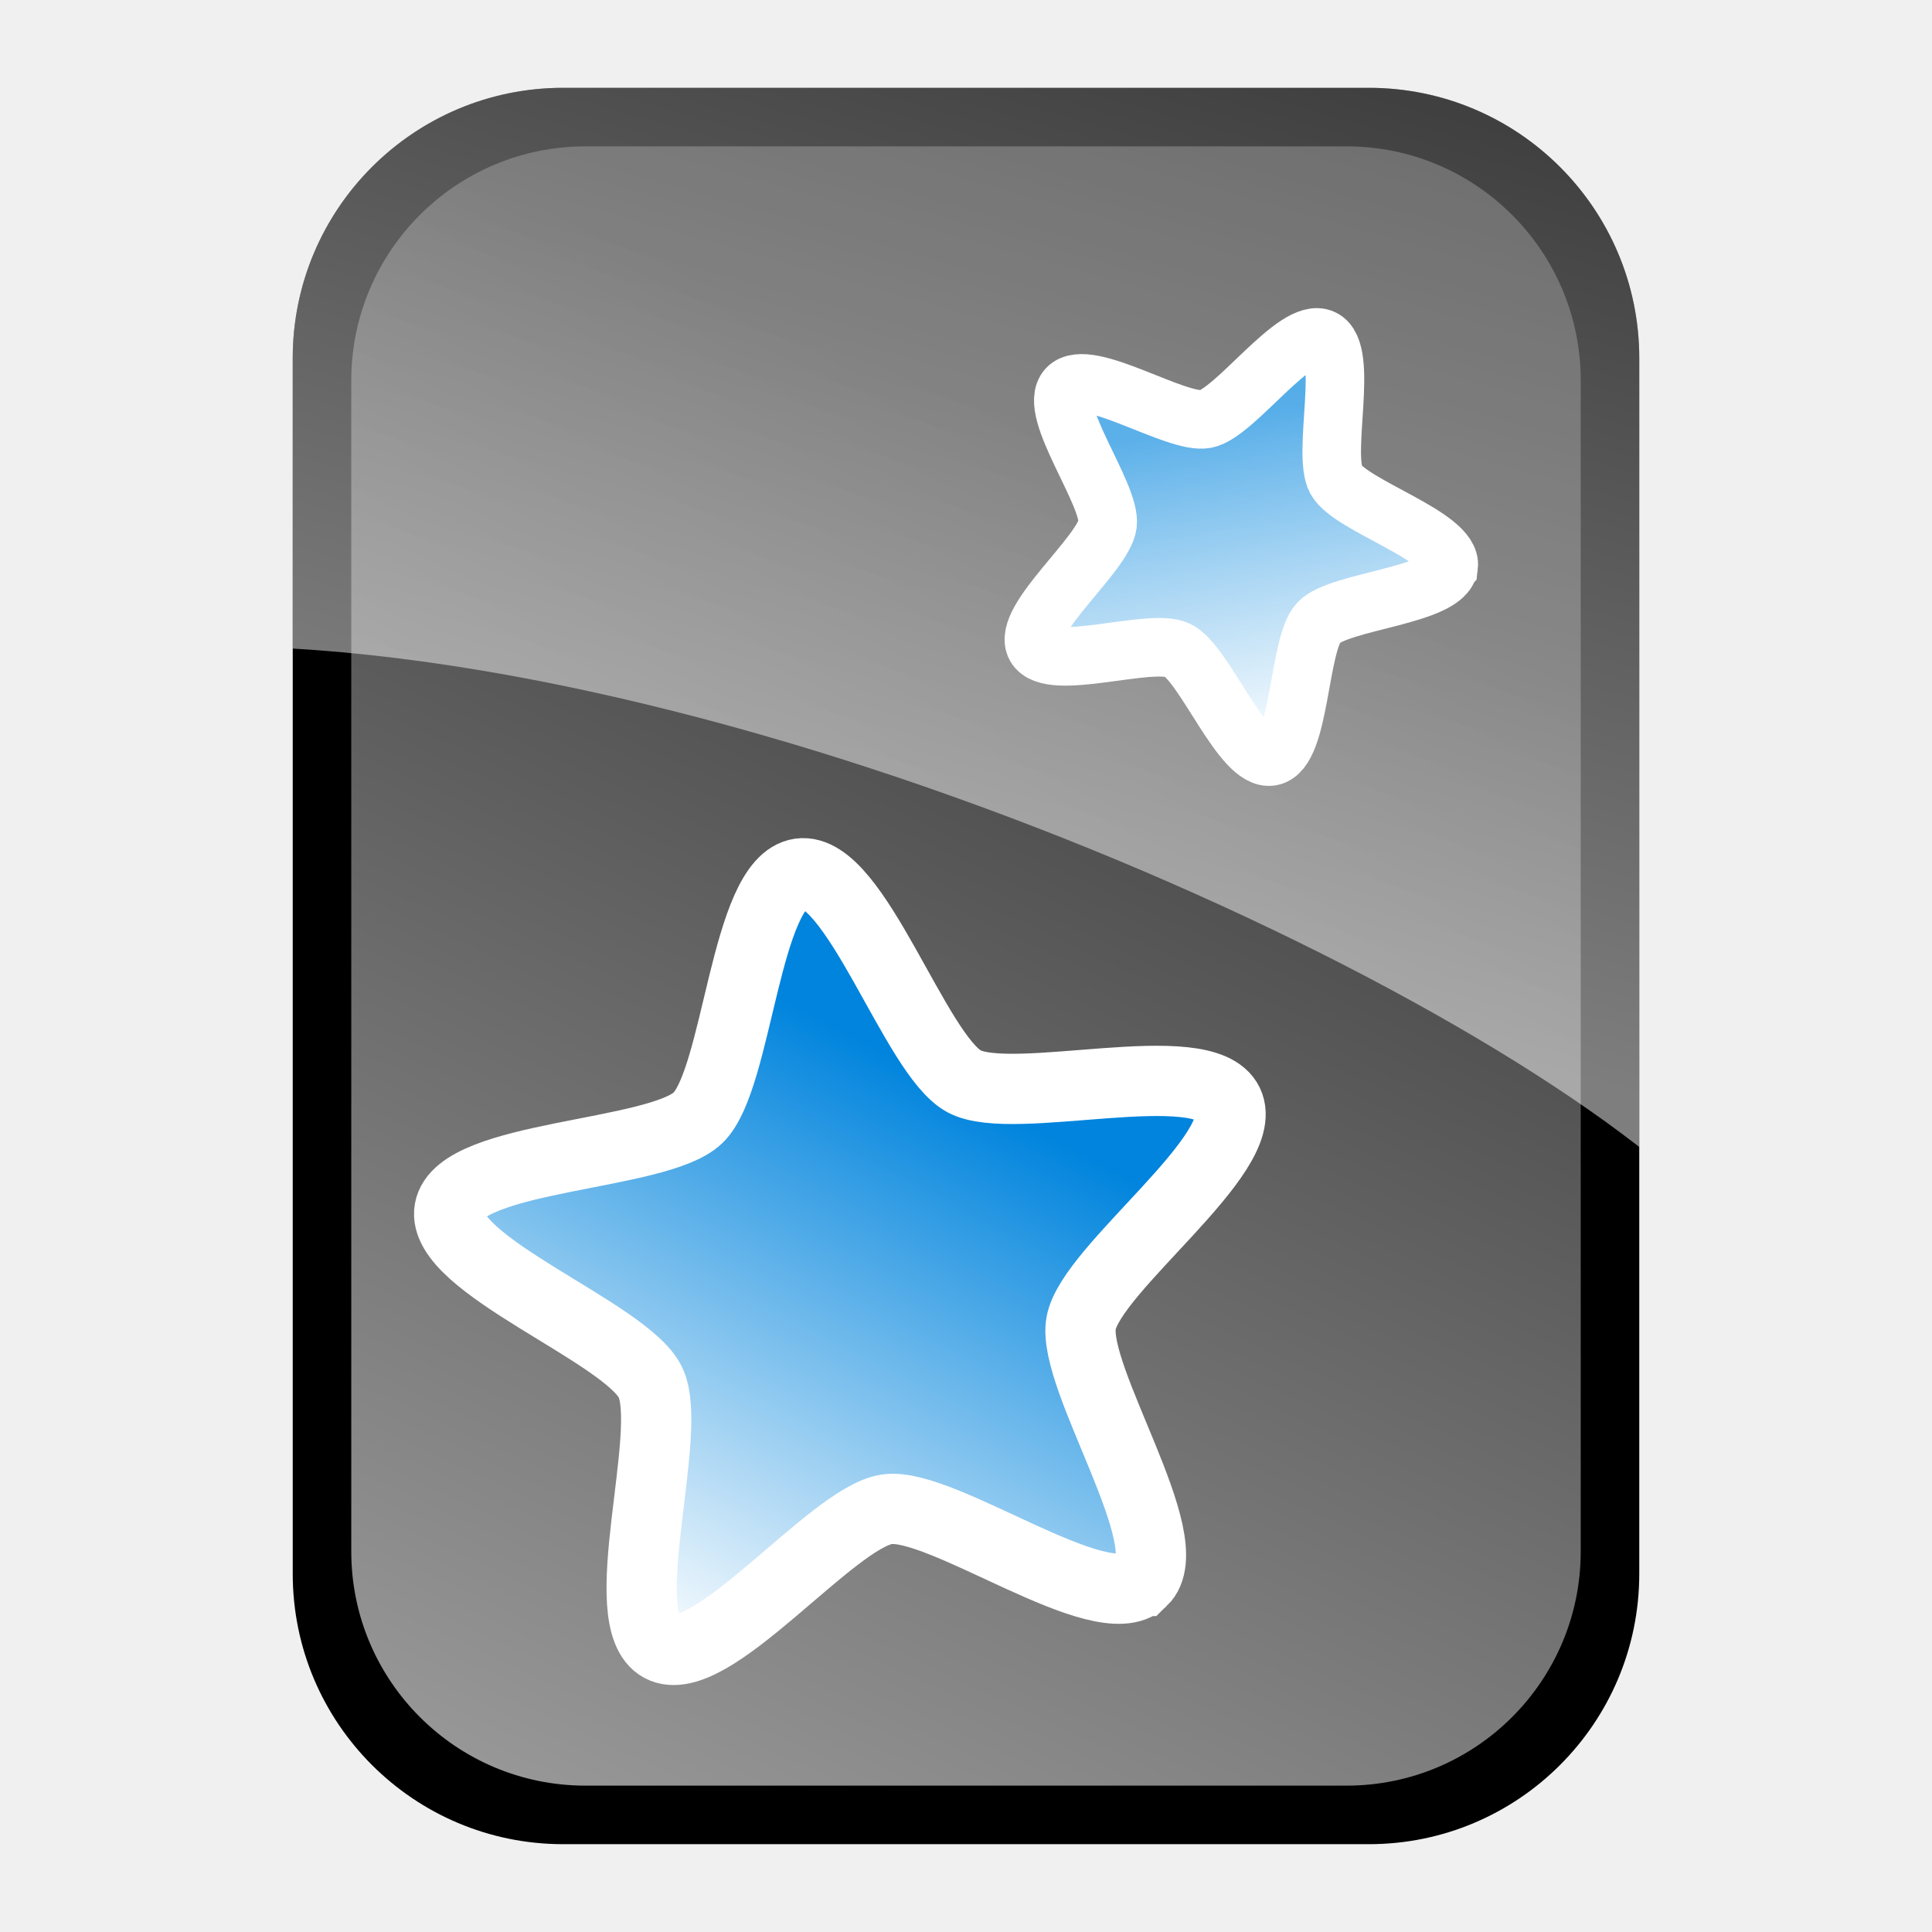
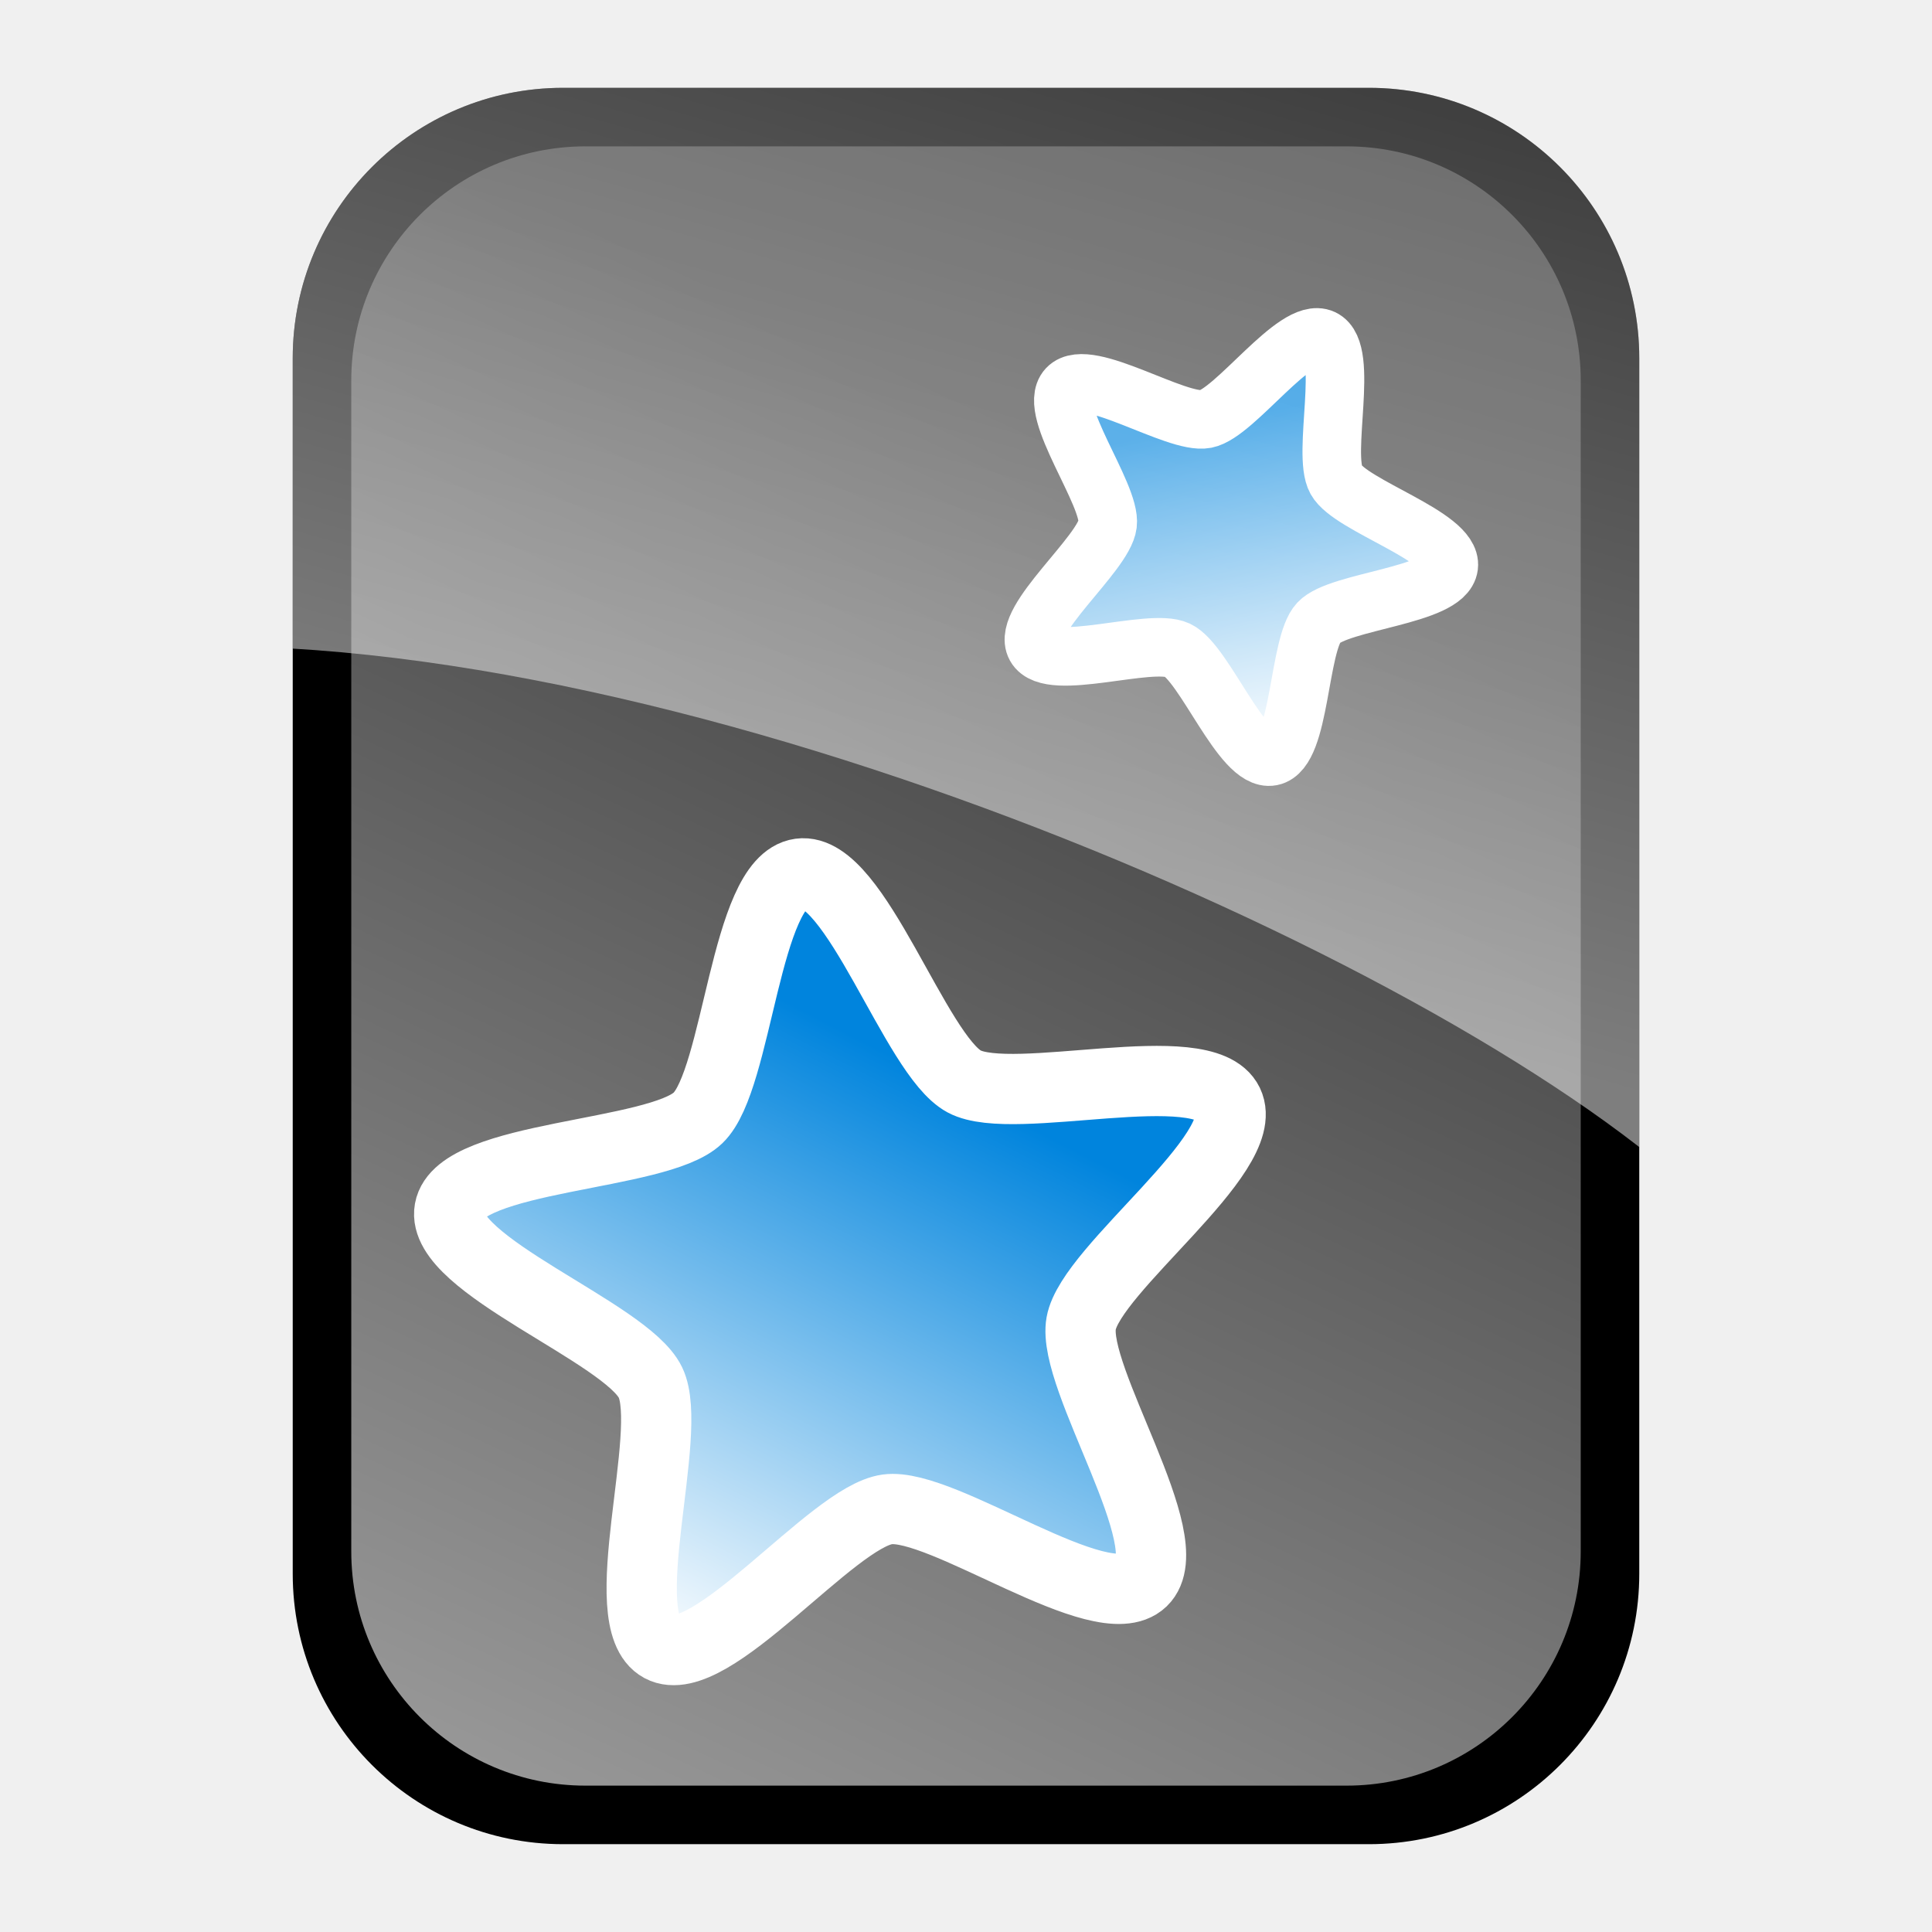
- <svg xmlns="http://www.w3.org/2000/svg" xmlns:xlink="http://www.w3.org/1999/xlink" width="33" height="33" id="svg3652" version="1.1">
-   <defs id="defs3654">
-     <clipPath clipPathUnits="userSpaceOnUse" id="clipPath2815">
-       <rect style="fill:#d533e4;fill-opacity:0.541;stroke:none" id="rect1913" width="23" height="30" x="5" y="1" ry="4.619" rx="4.619" />
+ <svg xmlns="http://www.w3.org/2000/svg" xmlns:xlink="http://www.w3.org/1999/xlink" width="33" height="33">
+   <defs>
+     <linearGradient xlink:href="#a" id="e" x1="15.5" x2="4" y1="5.95" y2="31" gradientTransform="matrix(.95454 0 0 .96552 1.705 .552)" gradientUnits="userSpaceOnUse" />
+     <linearGradient id="a">
+       <stop offset="0" style="stop-color:#3c3c3c;stop-opacity:1" />
+       <stop offset="1" style="stop-color:#9e9e9e;stop-opacity:1" />
+     </linearGradient>
+     <linearGradient xlink:href="#b" id="f" x1="253.747" x2="188" y1="412.83" y2="542.333" gradientUnits="userSpaceOnUse" />
+     <linearGradient id="b">
+       <stop offset="0" style="stop-color:#0084dd;stop-opacity:1" />
+       <stop offset="1" style="stop-color:white;stop-opacity:1" />
+     </linearGradient>
+     <linearGradient xlink:href="#b" id="g" x1="253.747" x2="188" y1="412.83" y2="542.333" gradientUnits="userSpaceOnUse" />
+     <linearGradient id="c">
+       <stop offset="0" style="stop-color:white;stop-opacity:.494" />
+       <stop offset="1" style="stop-color:white;stop-opacity:.251" />
+     </linearGradient>
+     <linearGradient xlink:href="#c" id="h" x1="247" x2="292" y1="441.862" y2="282.362" gradientTransform="matrix(.0924 0 0 .0924 -5.658 -25.642)" gradientUnits="userSpaceOnUse" />
+     <clipPath id="d" clipPathUnits="userSpaceOnUse">
+       <rect width="23" height="30" x="5" y="1" rx="4.619" ry="4.619" style="fill:#d533e4;fill-opacity:.541;stroke:none" />
    </clipPath>
-     <linearGradient xlink:href="#linearGradient3769" id="linearGradient2973" gradientUnits="userSpaceOnUse" gradientTransform="matrix(0.954545,0,0,0.965517,1.704545,0.551724)" x1="15.5" y1="5.95" x2="4" y2="31" />
-     <linearGradient id="linearGradient3769">
-       <stop id="stop3771" offset="0" style="stop-color:#3c3c3c;stop-opacity:1" />
-       <stop id="stop3773" offset="1" style="stop-color:#9e9e9e;stop-opacity:1" />
-     </linearGradient>
-     <linearGradient xlink:href="#linearGradient4825" id="linearGradient2975" gradientUnits="userSpaceOnUse" x1="253.747" y1="412.83" x2="188" y2="542.333" />
-     <linearGradient id="linearGradient4825">
-       <stop id="stop4827" offset="0" style="stop-color:#0084dd;stop-opacity:1" />
-       <stop id="stop4829" offset="1" style="stop-color:white;stop-opacity:1" />
-     </linearGradient>
-     <linearGradient xlink:href="#linearGradient4825" id="linearGradient2977" gradientUnits="userSpaceOnUse" x1="253.747" y1="412.83" x2="188" y2="542.333" />
-     <linearGradient id="linearGradient3681">
-       <stop id="stop3683" offset="0" style="stop-color:#0084dd;stop-opacity:1" />
-       <stop id="stop3685" offset="1" style="stop-color:white;stop-opacity:1" />
-     </linearGradient>
-     <linearGradient xlink:href="#linearGradient4843" id="linearGradient2979" gradientUnits="userSpaceOnUse" gradientTransform="matrix(0.09240924,0,0,0.09240924,-5.65772,-25.6423)" x1="247" y1="441.862" x2="292" y2="282.362" />
-     <linearGradient id="linearGradient4843">
-       <stop style="stop-color:white;stop-opacity:0.494;" offset="0" id="stop4845" />
-       <stop style="stop-color:white;stop-opacity:0.251;" offset="1" id="stop4847" />
-     </linearGradient>
-     <linearGradient y2="282.362" x2="292" y1="441.862" x1="247" gradientTransform="matrix(0.09240924,0,0,0.09240924,-5.65772,-25.6423)" gradientUnits="userSpaceOnUse" id="linearGradient3698" xlink:href="#linearGradient4843" />
  </defs>
-   <g id="layer1" transform="translate(0,-1019.362)">
-     <g style="display:inline" id="g2807" clip-path="url(#clipPath2815)" transform="translate(0,1019.862)">
-       <rect ry="0" rx="0" y="0" x="0" height="32" width="32" id="rect2802" style="fill:#000000;fill-opacity:1;stroke:none;display:inline" />
-       <rect style="fill:url(#linearGradient2973);fill-opacity:1;stroke:none" id="rect4875" width="21" height="28" x="6" y="2" ry="4" rx="4" />
-       <path transform="matrix(0.09169279,0.01148462,-0.01148462,0.09169279,1.24989,-28.62005)" d="m 312.507,544.328 c -20.284,20.164 -45.835,-32.08 -74.199,-28.4 -29.323,3.804 -41.202,60.289 -67.508,46.787 -25.445,-13.06 16.346,-53.505 4.082,-79.343 -12.679,-26.713 -70.07,-20.555 -65.358,-49.746 4.558,-28.236 55.937,-0.988 76.721,-20.636 21.487,-20.313 -2.104,-72.992 27.115,-77.532 28.262,-4.391 18.225,52.894 43.335,66.589 25.959,14.158 68.77,-24.557 82.116,1.829 12.909,25.522 -44.674,33.678 -49.939,61.791 -5.443,29.064 44.606,57.816 23.635,78.662 z" id="path4877" style="fill:none;stroke:none" />
-       <path style="fill:url(#linearGradient2975);fill-opacity:1;stroke:#ffffff;stroke-width:15.984;stroke-miterlimit:4;stroke-opacity:1;stroke-dasharray:none" id="path4879" d="m 294.469,523.453 c -9.08,8.813 -45.575,-17.77 -58.101,-15.977 -12.527,1.793 -40.099,37.545 -51.287,31.633 -11.188,-5.913 2.817,-48.836 -2.759,-60.195 -5.576,-11.359 -48.099,-26.535 -45.933,-39.002 2.166,-12.467 47.316,-12.412 56.396,-21.225 9.08,-8.813 10.373,-53.945 22.899,-55.738 12.527,-1.793 26.426,41.164 37.614,47.077 11.188,5.913 54.51,-6.805 60.086,4.554 5.576,11.359 -30.984,37.853 -33.149,50.321 -2.166,12.467 23.316,49.739 14.236,58.552 z" transform="matrix(0.07507522,4.398431e-4,-4.398431e-4,0.07507522,-2.36792,-12.92398)" />
-       <path transform="matrix(0.03131375,-0.02522366,0.02522366,0.03131375,2.32085,0.206819)" d="m 294.469,523.453 c -9.08,8.813 -45.575,-17.77 -58.101,-15.977 -12.527,1.793 -40.099,37.545 -51.287,31.633 -11.188,-5.913 2.817,-48.836 -2.759,-60.195 -5.576,-11.359 -48.099,-26.535 -45.933,-39.002 2.166,-12.467 47.316,-12.412 56.396,-21.225 9.08,-8.813 10.373,-53.945 22.899,-55.738 12.527,-1.793 26.426,41.164 37.614,47.077 11.188,5.913 54.51,-6.805 60.086,4.554 5.576,11.359 -30.984,37.853 -33.149,50.321 -2.166,12.467 23.316,49.739 14.236,58.552 z" id="path4889" style="fill:url(#linearGradient2977);fill-opacity:1;stroke:#ffffff;stroke-width:24.87;stroke-miterlimit:4;stroke-opacity:1;stroke-dasharray:none" />
-       <path style="fill:url(#linearGradient3698);fill-opacity:1;stroke:none;display:inline" d="m 2.659,0.451 27.63,0 L 29.458,20.399 C 25.88,16.518 12.825,10.535 3.615,10.535 L 2.659,0.451 z" id="path4881" />
-     </g>
+   <g clip-path="url(#d)" style="display:inline" transform="translate(0 .5)">
+     <rect width="32" height="32" rx="0" ry="0" style="fill:#000;fill-opacity:1;stroke:none;display:inline" />
+     <rect width="21" height="28" x="6" y="2" rx="4" ry="4" style="fill:url(#e);fill-opacity:1;stroke:none" />
+     <path d="M312.507 544.328c-20.284 20.165-45.835-32.08-74.199-28.4-29.323 3.804-41.202 60.289-67.508 46.787-25.446-13.06 16.346-53.505 4.081-79.344-12.679-26.712-70.07-20.555-65.358-49.746 4.558-28.236 55.938-.988 76.722-20.637 21.487-20.313-2.104-72.992 27.115-77.531 28.262-4.39 18.225 52.894 43.334 66.589 25.96 14.158 68.77-24.557 82.116 1.83 12.91 25.522-44.673 33.678-49.939 61.79-5.443 29.064 44.606 57.816 23.636 78.662" style="fill:none;stroke:none" transform="rotate(7.143 230.02 -4.308)scale(.09241)" />
+     <path d="M294.469 523.453c-9.08 8.813-45.575-17.77-58.102-15.978-12.526 1.793-40.1 37.546-51.287 31.633-11.188-5.912 2.816-48.835-2.76-60.195s-48.099-26.534-45.933-39.002c2.166-12.467 47.316-12.412 56.396-21.225s10.373-53.945 22.9-55.738 26.425 41.165 37.613 47.077c11.188 5.913 54.51-6.805 60.086 4.555s-30.983 37.853-33.15 50.32c-2.165 12.468 23.317 49.74 14.237 58.553z" style="fill:url(#f);fill-opacity:1;stroke:#fff;stroke-width:15.984;stroke-miterlimit:4;stroke-opacity:1;stroke-dasharray:none" transform="matrix(.07508 .00044 -.00044 .07508 -2.368 -12.924)" />
+     <path d="M294.469 523.453c-9.08 8.813-45.575-17.77-58.102-15.978-12.526 1.793-40.1 37.546-51.287 31.633-11.188-5.912 2.816-48.835-2.76-60.195s-48.099-26.534-45.933-39.002c2.166-12.467 47.316-12.412 56.396-21.225s10.373-53.945 22.9-55.738 26.425 41.165 37.613 47.077c11.188 5.913 54.51-6.805 60.086 4.555s-30.983 37.853-33.15 50.32c-2.165 12.468 23.317 49.74 14.237 58.553z" style="fill:url(#g);fill-opacity:1;stroke:#fff;stroke-width:24.87;stroke-miterlimit:4;stroke-opacity:1;stroke-dasharray:none" transform="rotate(-38.853 1.454 -3.187)scale(.04021)" />
+     <path d="M2.66.45h27.63L29.457 20.4c-3.578-3.881-16.633-9.864-25.843-9.864z" style="fill:url(#h);fill-opacity:1;stroke:none;display:inline" />
  </g>
</svg>
